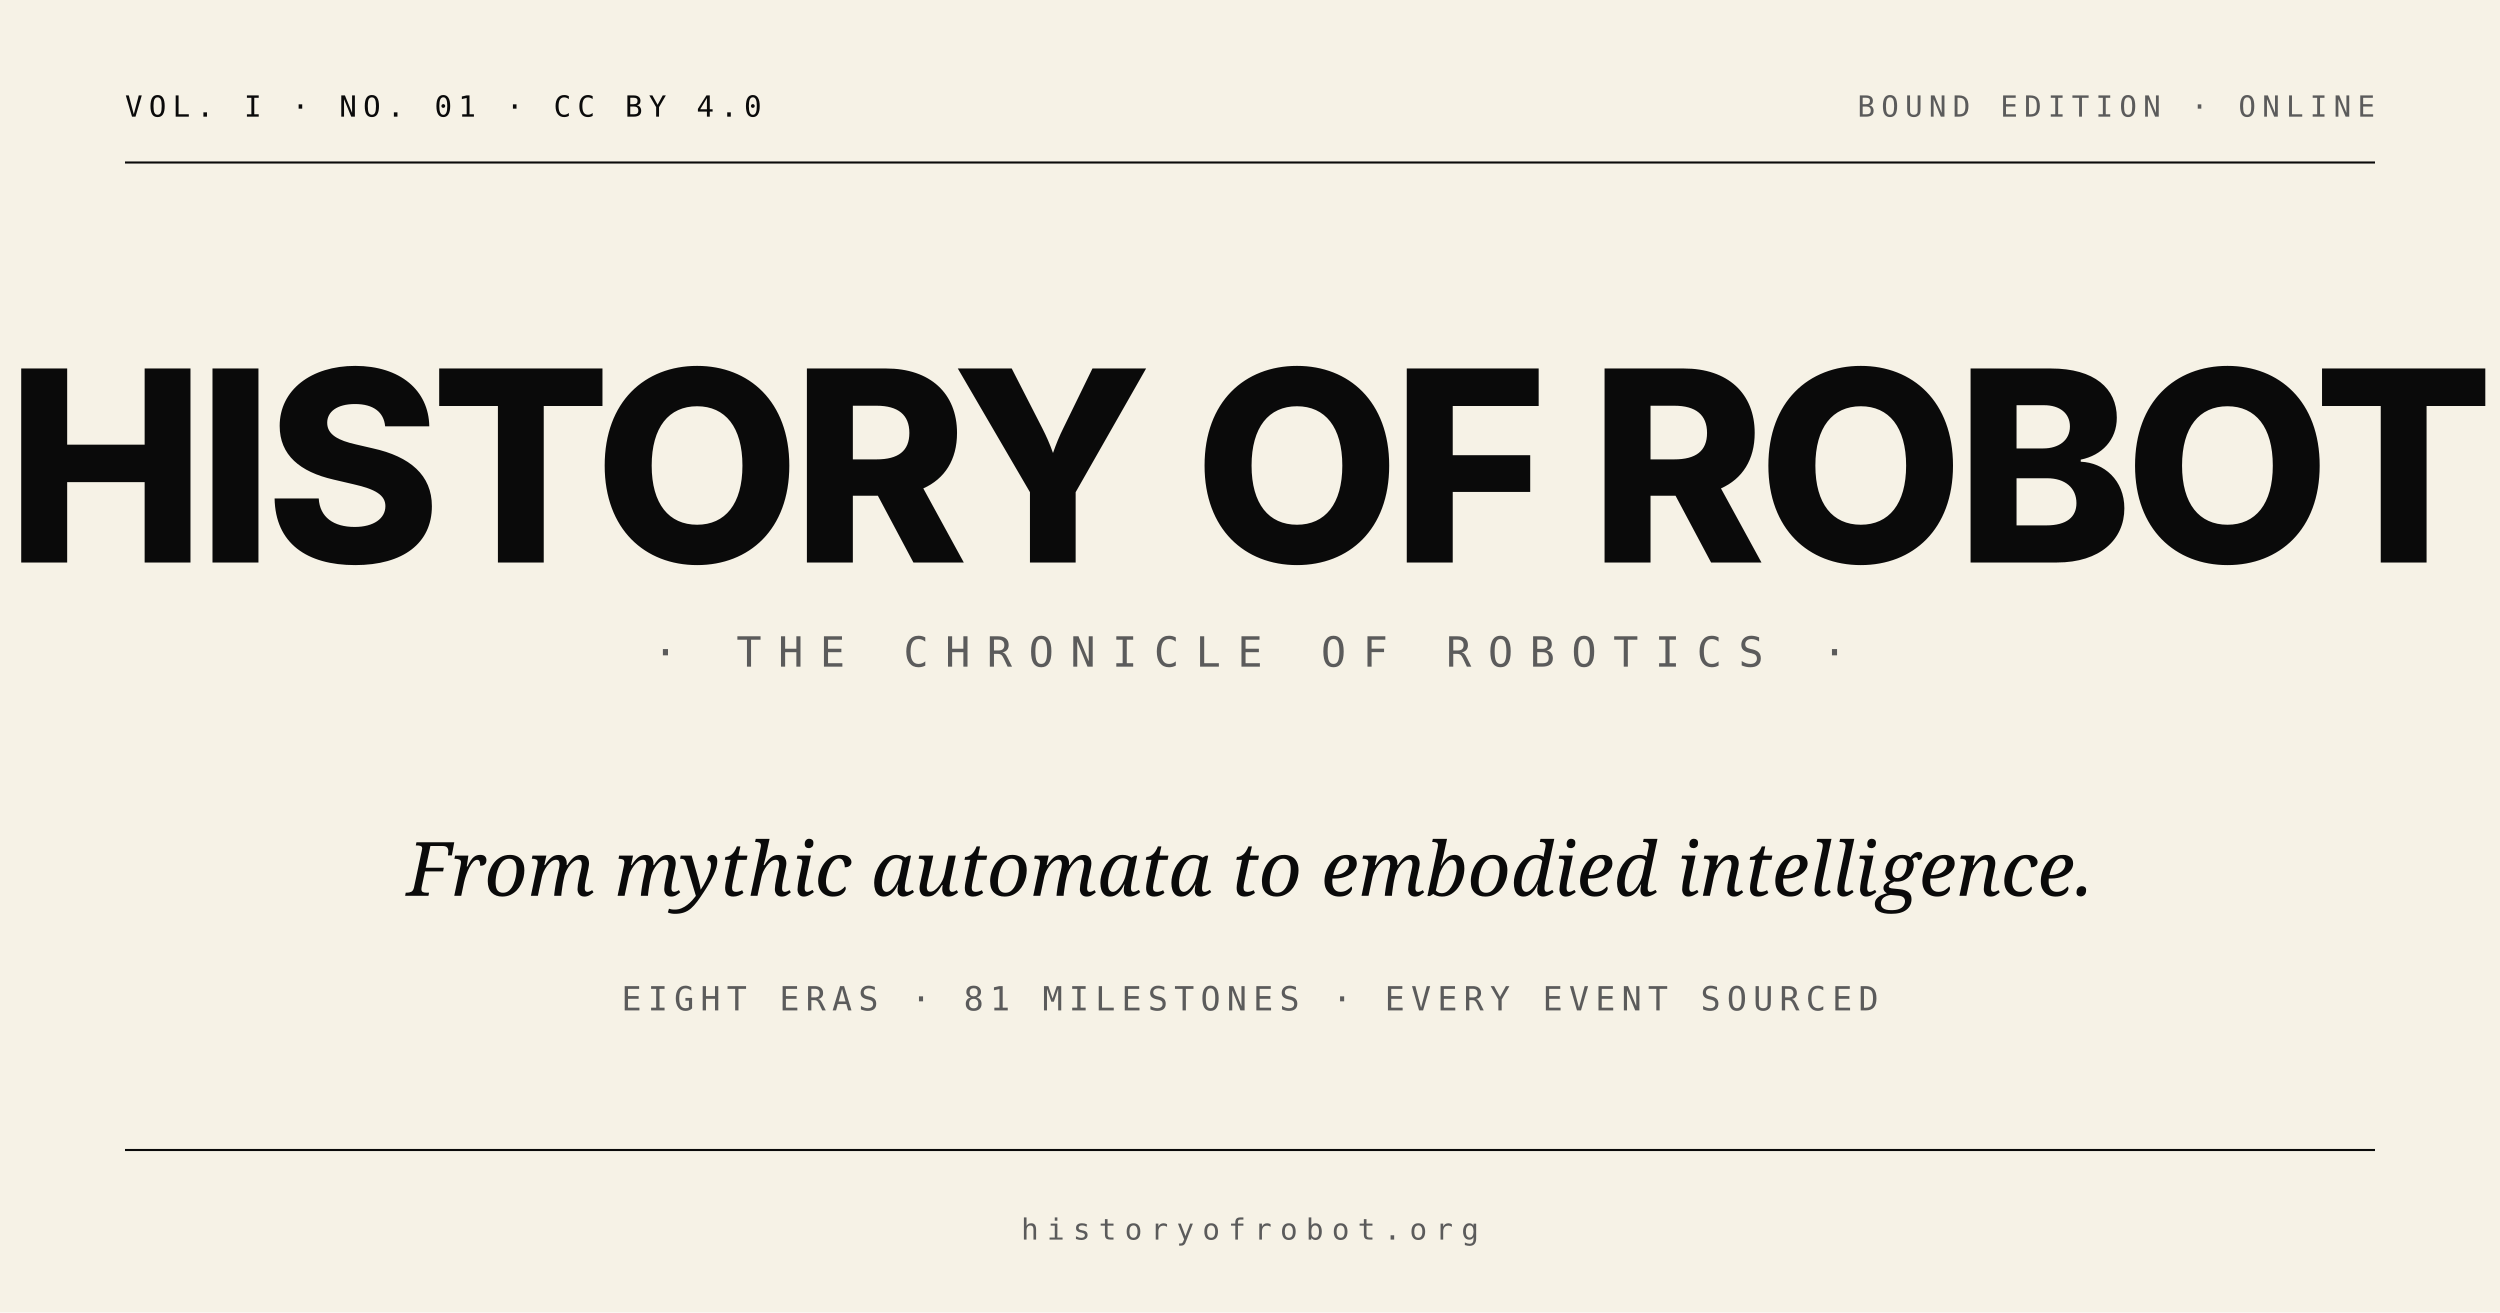
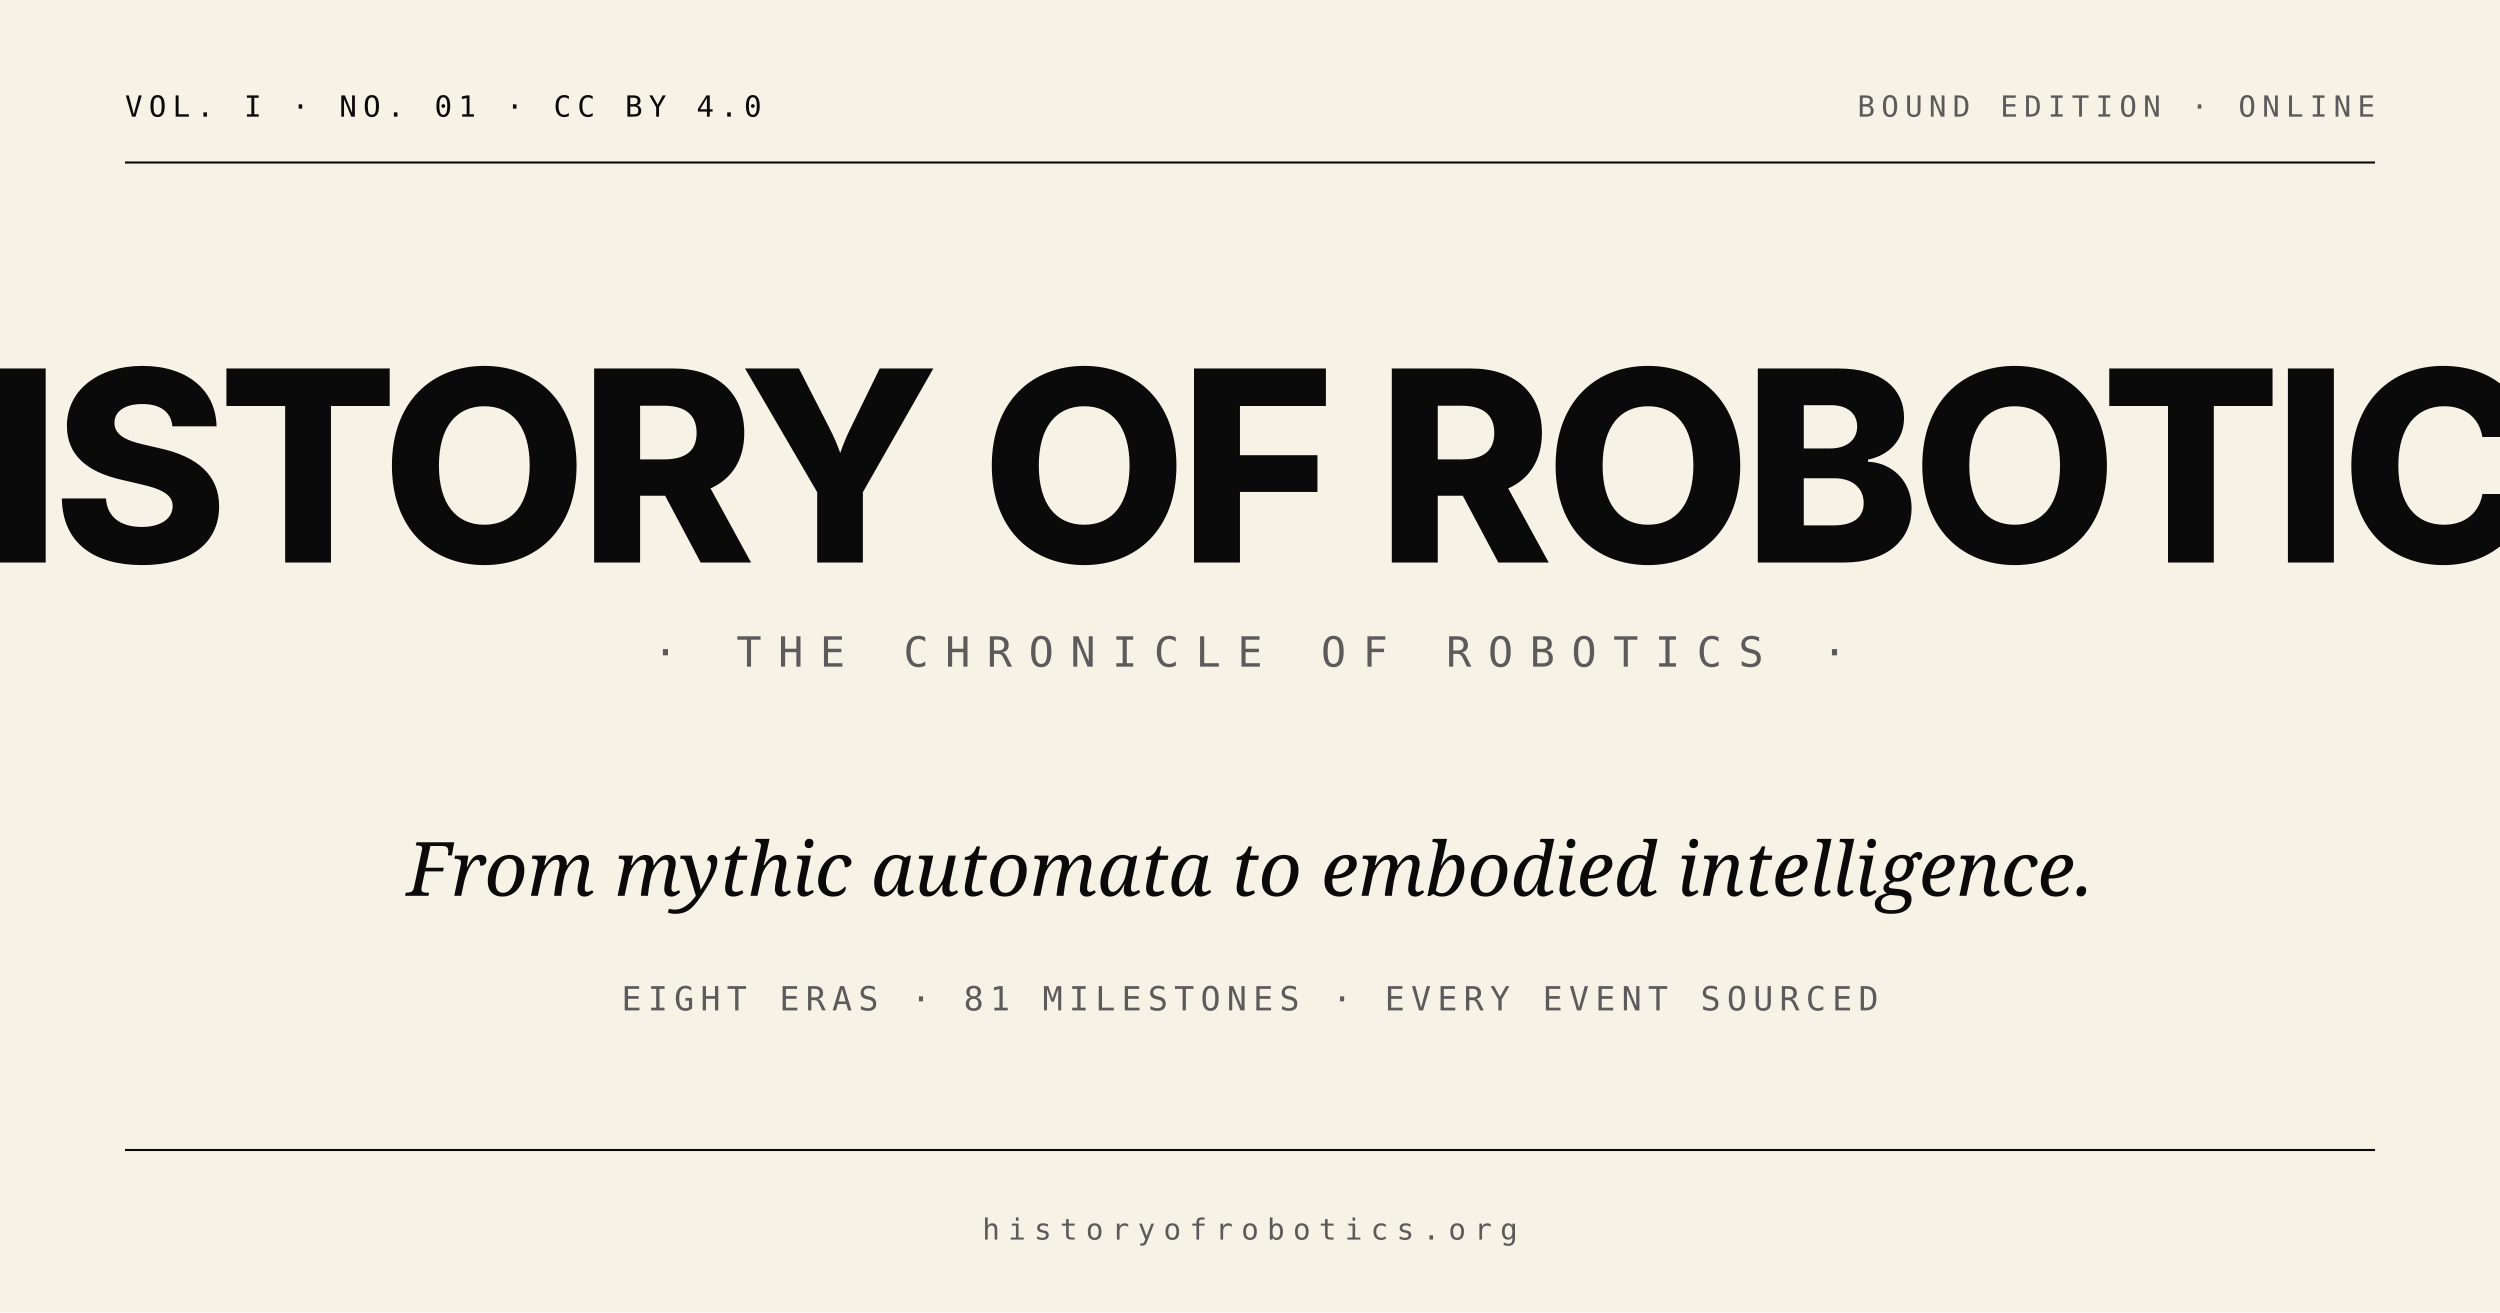
<svg xmlns="http://www.w3.org/2000/svg" viewBox="0 0 1200 630" width="1200" height="630">
  <defs>
    <style>
      .paper { fill: #F6F2E6; }
      .ink { fill: #0A0A0A; }
      .mute { fill: #5B5B5B; }
      .mono { font-family: "JetBrains Mono", "SFMono-Regular", Menlo, monospace; }
      .display { font-family: "Bricolage Grotesque", "Inter", system-ui, sans-serif; font-weight: 800; }
      .serif { font-family: "Fraunces", Georgia, serif; }
    </style>
  </defs>
  <rect width="1200" height="630" class="paper" />
  <line x1="60" y1="78" x2="1140" y2="78" stroke="#0A0A0A" stroke-width="1" />
  <line x1="60" y1="552" x2="1140" y2="552" stroke="#0A0A0A" stroke-width="1" />
  <text x="60" y="56" class="mono ink" font-size="14" letter-spacing="3">VOL. I · NO. 01 · CC BY 4.0</text>
  <text x="1140" y="56" class="mono mute" font-size="14" letter-spacing="3" text-anchor="end">BOUND EDITION · ONLINE</text>
-   <text x="600" y="270" class="display ink" font-size="128" letter-spacing="-4" text-anchor="middle">HISTORY OF ROBOT</text>
+   <text x="600" y="270" class="display ink" font-size="128" letter-spacing="-4" text-anchor="middle">HISTORY OF ROBOTICS</text>
  <text x="600" y="320" class="mono mute" font-size="20" letter-spacing="8" text-anchor="middle">· THE CHRONICLE OF ROBOTICS ·</text>
  <text x="600" y="430" class="serif ink" font-style="italic" font-size="36" text-anchor="middle">From mythic automata to embodied intelligence.</text>
  <text x="600" y="485" class="mono mute" font-size="16" letter-spacing="3" text-anchor="middle">EIGHT ERAS · 81 MILESTONES · EVERY EVENT SOURCED</text>
-   <text x="600" y="595" class="mono mute" font-size="14" letter-spacing="4" text-anchor="middle">historyofrobot.org</text>
+   <text x="600" y="595" class="mono mute" font-size="14" letter-spacing="4" text-anchor="middle">historyofrobotics.org</text>
</svg>
